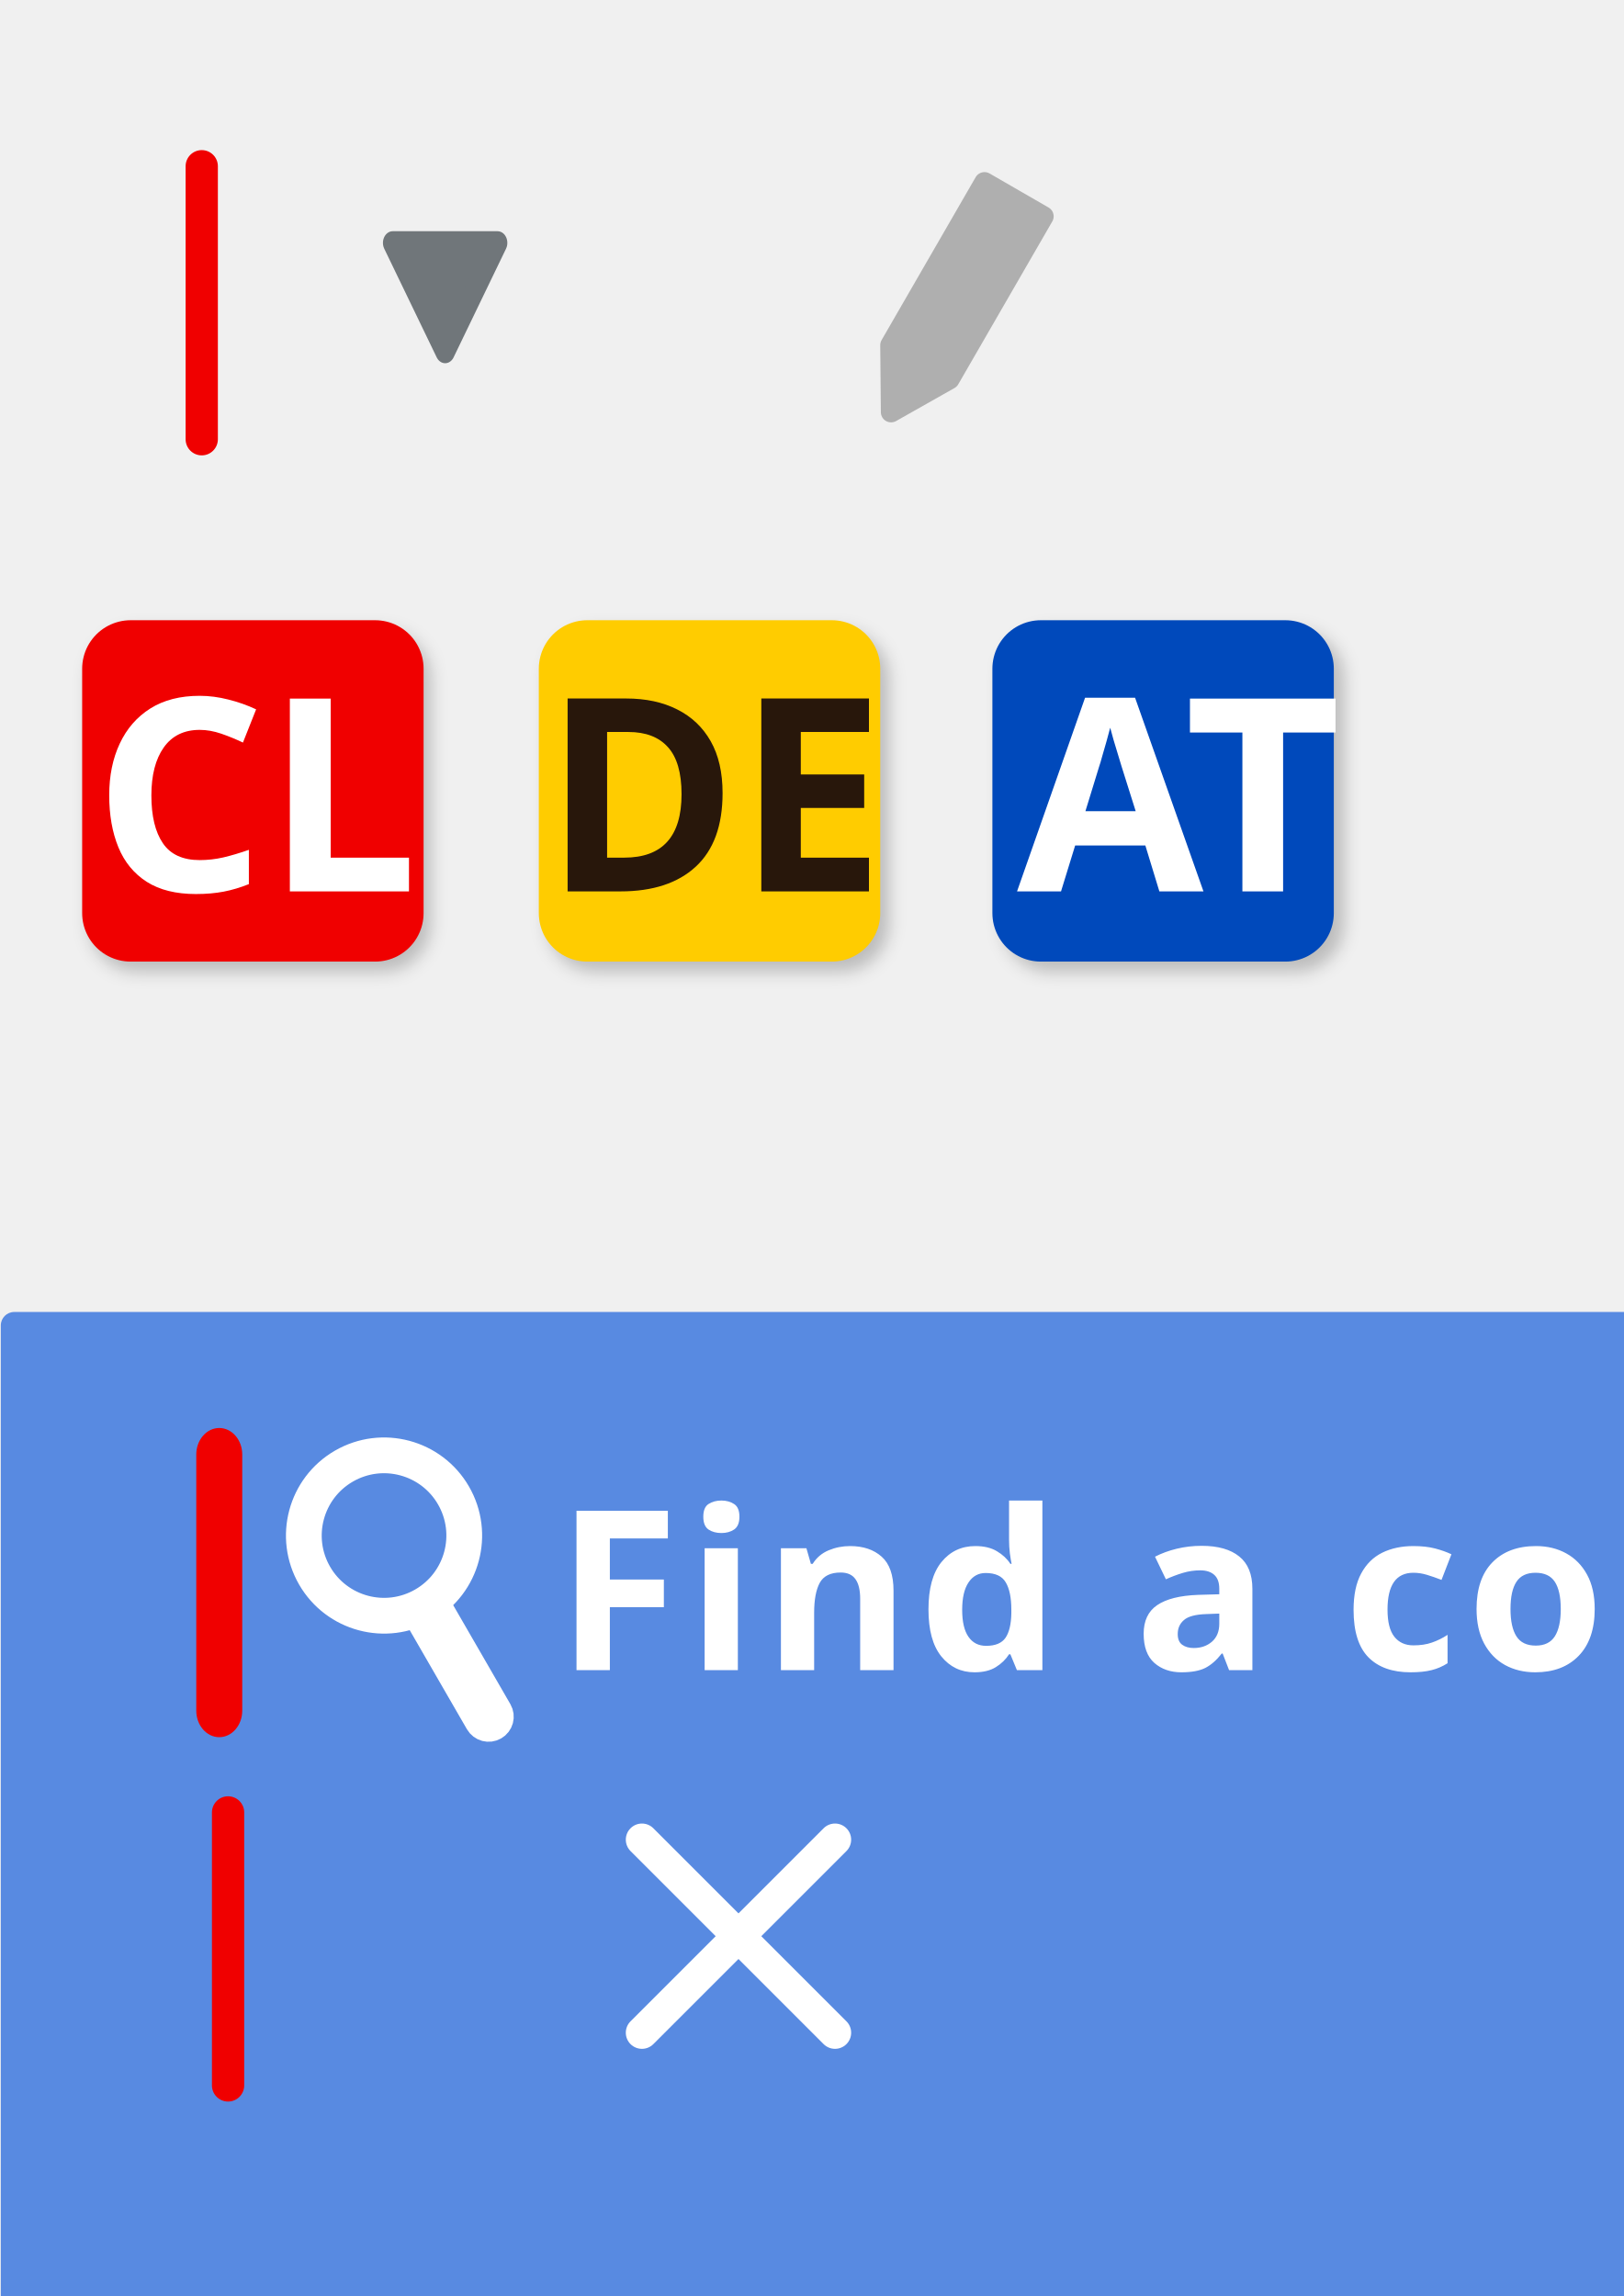
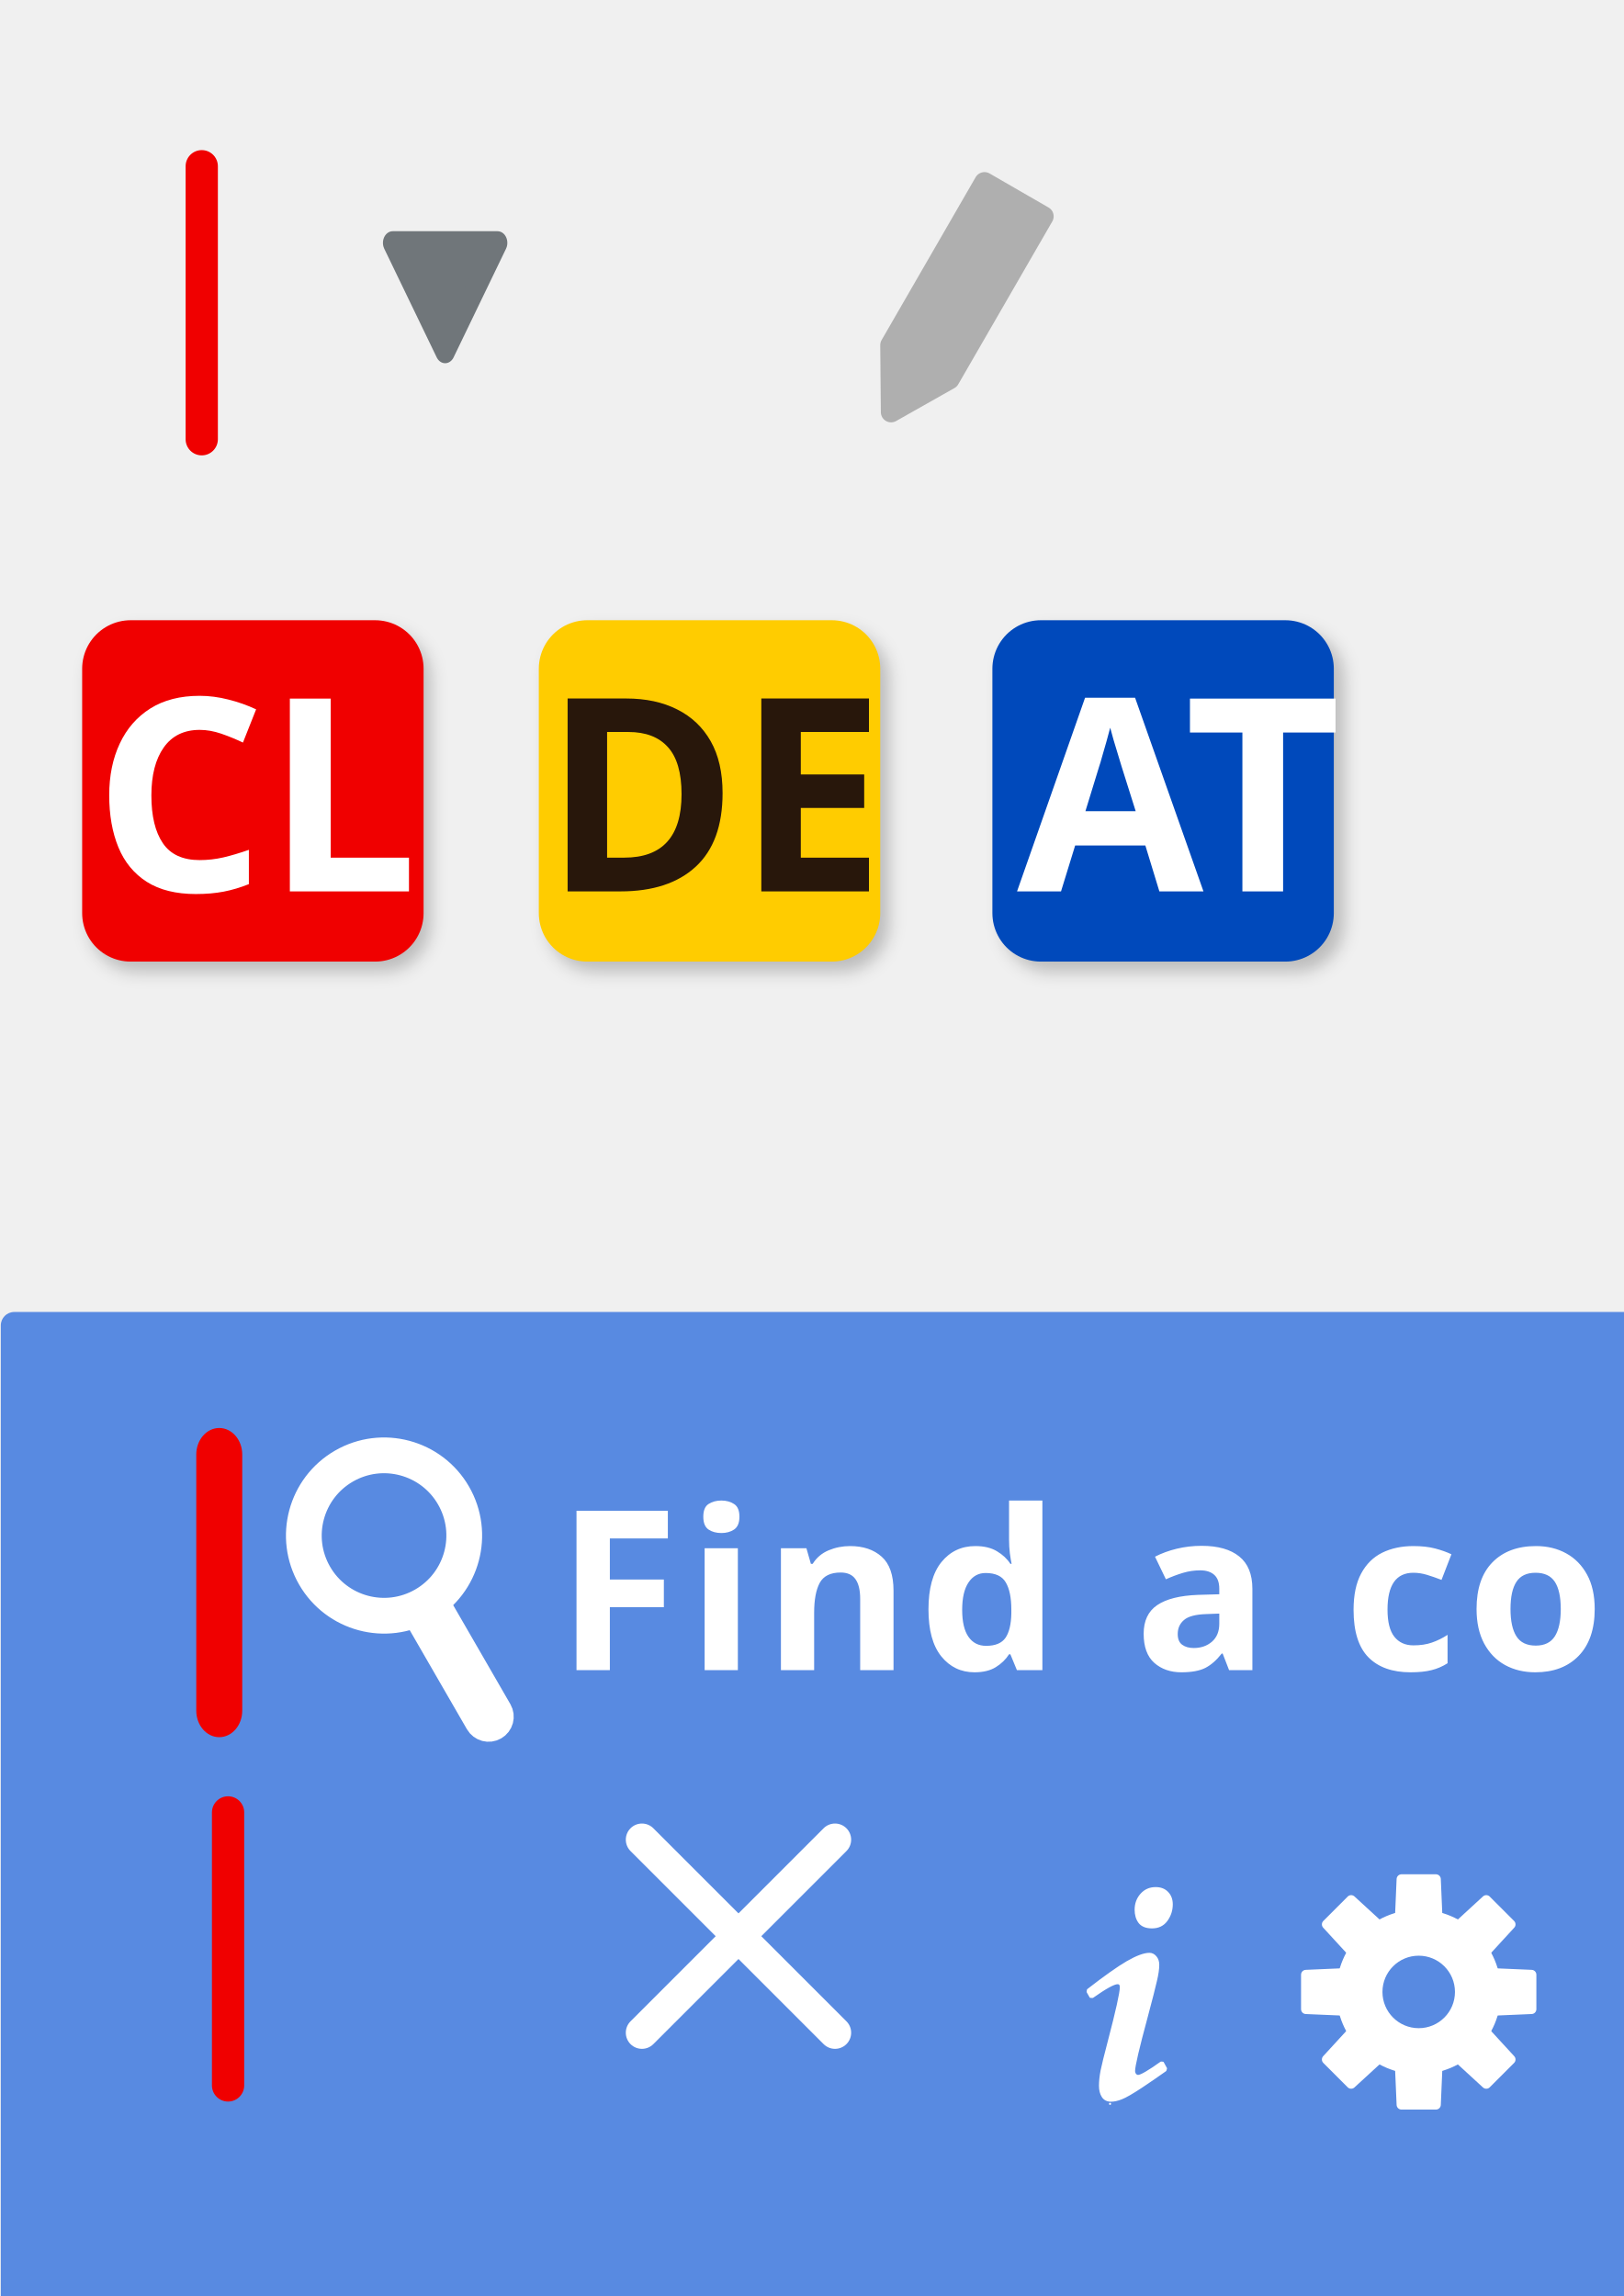
- <svg xmlns="http://www.w3.org/2000/svg" width="210mm" height="297mm" viewBox="0 0 210 297" version="1.1" id="svg1">
+ <svg xmlns="http://www.w3.org/2000/svg" width="210mm" height="297mm" viewBox="0 0 210 297" version="1.1" id="svg1" xml:space="preserve">
  <defs id="defs1">
    <filter style="color-interpolation-filters:sRGB" id="filter17" x="-0.281" y="-0.281" width="1.561" height="1.561">
      <feGaussianBlur stdDeviation="1.087" id="feGaussianBlur17" />
    </filter>
  </defs>
  <g id="layer1">
    <rect style="opacity:0.221;mix-blend-mode:normal;fill:#000000;fill-opacity:1;stroke:#000000;stroke-width:12.536;stroke-linecap:round;stroke-linejoin:round;stroke-dasharray:none;stroke-opacity:1;filter:url(#filter17)" id="rect19" width="31.621" height="31.621" x="135.956" y="87.821" ry="0" />
    <rect style="opacity:0.221;mix-blend-mode:normal;fill:#000000;fill-opacity:1;stroke:#000000;stroke-width:12.536;stroke-linecap:round;stroke-linejoin:round;stroke-dasharray:none;stroke-opacity:1;filter:url(#filter17)" id="rect18" width="31.621" height="31.621" x="77.087" y="87.821" ry="0" />
    <rect style="opacity:0.221;mix-blend-mode:normal;fill:#000000;fill-opacity:1;stroke:#000000;stroke-width:12.536;stroke-linecap:round;stroke-linejoin:round;stroke-dasharray:none;stroke-opacity:1;filter:url(#filter17)" id="rect17" width="31.621" height="31.621" x="17.82" y="87.821" ry="0" />
    <rect style="opacity:0;fill:#8ddd27;fill-opacity:1;stroke:none;stroke-width:1.557;stroke-linecap:round;stroke-linejoin:round;stroke-dasharray:none;stroke-opacity:0.252" id="rect7" width="40.912" height="40.912" x="104.603" y="17.992" ry="0" />
    <rect style="fill:#588ae1;fill-opacity:1;stroke:none;stroke-width:4.618;stroke-linecap:round;stroke-linejoin:round" id="rect2" width="502.638" height="254.576" x="0.105" y="169.712" ry="1.736" />
    <rect style="opacity:0;fill:#8ddd27;fill-opacity:0.338;stroke:none;stroke-width:1.557;stroke-linecap:round;stroke-linejoin:round;stroke-dasharray:none;stroke-opacity:0.252" id="rect6" width="40.912" height="40.912" x="37.117" y="17.992" ry="0" />
    <path id="rect1" style="fill:#ffffff;stroke:#ffffff;stroke-width:3.557;stroke-linecap:round;stroke-linejoin:round" d="m 56.072,206.789 a 10.372,10.372 0 0 1 -1.217,0.824 10.372,10.372 0 0 1 -1.322,0.642 l 8.396,14.54 c 0.406,0.703 1.299,0.942 2.002,0.536 0.703,-0.406 0.942,-1.299 0.536,-2.002 z" />
    <circle style="fill:#ffffff;fill-opacity:0;stroke:#ffffff;stroke-width:4.625;stroke-linecap:round;stroke-linejoin:round;stroke-dasharray:none;stroke-opacity:1" id="path1" cx="-56.3" cy="196.854" r="10.372" transform="rotate(-30)" />
    <text xml:space="preserve" style="font-style:normal;font-variant:normal;font-weight:bold;font-stretch:normal;font-size:110.283px;line-height:0;font-family:'Noto Sans KR';-inkscape-font-specification:'Noto Sans KR Bold';text-align:start;letter-spacing:4.049px;writing-mode:lr-tb;direction:ltr;text-anchor:start;fill:#ffffff;fill-opacity:1;stroke:none;stroke-width:3.557;stroke-linecap:round;stroke-linejoin:round" x="51.914" y="242.616" id="text2">
      <tspan id="tspan2" style="stroke-width:3.557" x="51.914" y="242.616" />
    </text>
    <rect style="fill:#f00000;fill-opacity:1;stroke:none;stroke-width:3.413;stroke-linecap:round;stroke-linejoin:round;stroke-dasharray:none" id="rect3" width="5.946" height="39.994" x="25.384" y="184.719" ry="3.432" />
    <rect style="fill:#f00000;fill-opacity:1;stroke:none;stroke-width:3.413;stroke-linecap:round;stroke-linejoin:round;stroke-dasharray:none" id="rect8" width="4.172" height="39.487" x="27.411" y="232.36" ry="2.086" />
    <rect style="fill:#ffffff;fill-opacity:1;stroke:none;stroke-width:3.413;stroke-linecap:round;stroke-linejoin:round;stroke-dasharray:none" id="rect9" width="4.172" height="39.487" x="242.55" y="89.82" ry="2.086" transform="rotate(45)" />
    <rect style="fill:#ffffff;fill-opacity:1;stroke:none;stroke-width:3.413;stroke-linecap:round;stroke-linejoin:round;stroke-dasharray:none" id="rect10" width="4.172" height="39.487" x="-111.649" y="224.893" ry="2.086" transform="rotate(-45)" />
    <rect style="fill:#f00000;fill-opacity:1;stroke:none;stroke-width:3.413;stroke-linecap:round;stroke-linejoin:round;stroke-dasharray:none" id="rect4" width="4.172" height="39.487" x="24.007" y="19.418" ry="2.086" />
    <path style="fill:#70767a;fill-opacity:1;stroke:#70767a;stroke-width:1.607;stroke-linecap:round;stroke-linejoin:round;stroke-dasharray:none;stroke-opacity:1" id="path4" d="m 172.443,34.218 -4.328,-7.496 8.655,0 z" transform="matrix(1.56775,0,0,1.875707,-212.7749,-18.70571)" />
    <path id="path5" style="fill:#afafaf;fill-opacity:1;stroke:#afafaf;stroke-width:2.646;stroke-linecap:round;stroke-linejoin:round;stroke-dasharray:none;stroke-opacity:1" d="m 134.95,27.986 -12.16,21.061 -7.543,4.264 -0.079,-8.664 12.16,-21.061 z" />
    <text xml:space="preserve" style="font-size:28.88px;line-height:0;font-family:Heavitas;-inkscape-font-specification:Heavitas;text-align:start;letter-spacing:1.06px;writing-mode:lr-tb;direction:ltr;text-anchor:start;fill:#ffffff;fill-opacity:1;stroke:none;stroke-width:0.932;stroke-linecap:round;stroke-linejoin:round" x="71.97" y="216.036" id="text1">
      <tspan id="tspan1" style="font-style:normal;font-variant:normal;font-weight:bold;font-stretch:normal;font-family:'Noto Sans KR';-inkscape-font-specification:'Noto Sans KR Bold';fill:#ffffff;fill-opacity:1;stroke:none;stroke-width:0.932" x="71.97" y="216.036">Find a course</tspan>
    </text>
    <rect style="opacity:1;fill:#f00000;fill-opacity:1;stroke:#f00000;stroke-width:12.536;stroke-linecap:round;stroke-linejoin:round;stroke-dasharray:none;stroke-opacity:1" id="rect11" width="31.621" height="31.621" x="16.894" y="86.498" ry="0" />
    <text xml:space="preserve" style="font-style:normal;font-variant:normal;font-weight:900;font-stretch:normal;font-size:34.934px;line-height:0;font-family:'Noto Sans KR';-inkscape-font-specification:'Noto Sans KR Heavy';text-align:start;letter-spacing:0px;writing-mode:lr-tb;direction:ltr;text-anchor:start;opacity:1;fill:#ffffff;fill-opacity:1;stroke:none;stroke-width:9.704;stroke-linecap:round;stroke-linejoin:round;stroke-dasharray:none;stroke-opacity:1" x="12.094" y="115.304" id="text15">
      <tspan id="tspan15" style="stroke-width:9.704;fill:#ffffff;fill-opacity:1" x="12.094" y="115.304">CL</tspan>
    </text>
    <rect style="opacity:1;fill:#ffcc00;fill-opacity:1;stroke:#ffcc00;stroke-width:12.536;stroke-linecap:round;stroke-linejoin:round;stroke-dasharray:none;stroke-opacity:1" id="rect15" width="31.621" height="31.621" x="75.956" y="86.498" ry="0" />
    <text xml:space="preserve" style="font-style:normal;font-variant:normal;font-weight:900;font-stretch:normal;font-size:34.389px;line-height:0;font-family:'Noto Sans KR';-inkscape-font-specification:'Noto Sans KR Heavy';text-align:start;letter-spacing:0px;writing-mode:lr-tb;direction:ltr;text-anchor:start;opacity:1;fill:#28170b;fill-opacity:1;stroke:none;stroke-width:9.553;stroke-linecap:round;stroke-linejoin:round;stroke-dasharray:none;stroke-opacity:1" x="71.481" y="113.507" id="text16" transform="scale(0.984413,1.015834)">
      <tspan id="tspan16" style="fill:#28170b;fill-opacity:1;stroke-width:9.553" x="71.481" y="113.507">DE</tspan>
    </text>
    <rect style="opacity:1;fill:#0049bb;fill-opacity:1;stroke:#0049bb;stroke-width:12.536;stroke-linecap:round;stroke-linejoin:round;stroke-dasharray:none;stroke-opacity:1" id="rect16" width="31.621" height="31.621" x="134.618" y="86.498" ry="0" />
    <text xml:space="preserve" style="font-style:normal;font-variant:normal;font-weight:900;font-stretch:normal;font-size:34.934px;line-height:0;font-family:'Noto Sans KR';-inkscape-font-specification:'Noto Sans KR Heavy';text-align:start;letter-spacing:0px;writing-mode:lr-tb;direction:ltr;text-anchor:start;opacity:1;fill:#ffffff;fill-opacity:1;stroke:none;stroke-width:9.704;stroke-linecap:round;stroke-linejoin:round;stroke-dasharray:none;stroke-opacity:1" x="131.538" y="115.304" id="text17">
      <tspan id="tspan17" style="fill:#ffffff;fill-opacity:1;stroke-width:9.704" x="131.538" y="115.304">AT</tspan>
    </text>
    <rect style="opacity:0;fill:#f00000;fill-opacity:1;stroke:#f00000;stroke-width:12.536;stroke-linecap:round;stroke-linejoin:round;stroke-dasharray:none;stroke-opacity:1" id="rect20" width="31.621" height="31.621" x="226.433" y="86.498" ry="0" />
    <text xml:space="preserve" style="font-style:normal;font-variant:normal;font-weight:900;font-stretch:normal;font-size:34.934px;line-height:0;font-family:'Noto Sans KR';-inkscape-font-specification:'Noto Sans KR Heavy';text-align:start;letter-spacing:0px;writing-mode:lr-tb;direction:ltr;text-anchor:start;opacity:1;fill:#70767a;fill-opacity:1;stroke:none;stroke-width:9.704;stroke-linecap:round;stroke-linejoin:round;stroke-dasharray:none;stroke-opacity:1" x="221.633" y="115.304" id="text20">
      <tspan id="tspan20" style="fill:#70767a;fill-opacity:1;stroke-width:9.704;stroke:none;stroke-opacity:1" x="221.633" y="115.304">CL</tspan>
    </text>
    <rect style="opacity:0;fill:#ffcc00;fill-opacity:1;stroke:#ffcc00;stroke-width:12.536;stroke-linecap:round;stroke-linejoin:round;stroke-dasharray:none;stroke-opacity:1" id="rect21" width="31.621" height="31.621" x="285.495" y="86.498" ry="0" />
    <text xml:space="preserve" style="font-style:normal;font-variant:normal;font-weight:900;font-stretch:normal;font-size:34.389px;line-height:0;font-family:'Noto Sans KR';-inkscape-font-specification:'Noto Sans KR Heavy';text-align:start;letter-spacing:0px;writing-mode:lr-tb;direction:ltr;text-anchor:start;opacity:1;fill:#70767a;fill-opacity:1;stroke:none;stroke-width:9.553;stroke-linecap:round;stroke-linejoin:round;stroke-dasharray:none;stroke-opacity:1" x="284.338" y="113.507" id="text21" transform="scale(0.984413,1.015834)">
      <tspan id="tspan21" style="fill:#70767a;fill-opacity:1;stroke-width:9.553" x="284.338" y="113.507">DE</tspan>
    </text>
    <rect style="opacity:0;fill:#0049bb;fill-opacity:1;stroke:#0049bb;stroke-width:12.536;stroke-linecap:round;stroke-linejoin:round;stroke-dasharray:none;stroke-opacity:1" id="rect22" width="31.621" height="31.621" x="344.157" y="86.498" ry="0" />
    <text xml:space="preserve" style="font-style:normal;font-variant:normal;font-weight:900;font-stretch:normal;font-size:34.934px;line-height:0;font-family:'Noto Sans KR';-inkscape-font-specification:'Noto Sans KR Heavy';text-align:start;letter-spacing:0px;writing-mode:lr-tb;direction:ltr;text-anchor:start;opacity:1;fill:#70767a;fill-opacity:1;stroke:none;stroke-width:9.704;stroke-linecap:round;stroke-linejoin:round;stroke-dasharray:none;stroke-opacity:1" x="341.077" y="115.304" id="text22">
      <tspan id="tspan22" style="fill:#70767a;fill-opacity:1;stroke-width:9.704" x="341.077" y="115.304">AT</tspan>
    </text>
+     <path style="font-style:italic;font-weight:bold;font-size:38.1px;line-height:0;font-family:'Palatino Linotype';-inkscape-font-specification:'Palatino Linotype Bold';letter-spacing:0px;fill:#ffffff;stroke:#ffffff;stroke-width:0.265;stroke-linecap:round;stroke-linejoin:round" d="m 146.879,247.028 q 0,-1.153 0.726,-1.972 0.726,-0.819 1.86,-0.819 0.967,0 1.525,0.595 0.558,0.577 0.558,1.507 0,1.135 -0.67,2.065 -0.67,0.912 -1.879,0.912 -1.135,0 -1.637,-0.651 -0.484,-0.651 -0.484,-1.637 z m -5.841,11.274 -0.372,-0.651 0.037,-0.242 q 3.274,-2.549 5.097,-3.609 1.842,-1.06 2.865,-1.06 0.465,0 0.8,0.409 0.335,0.391 0.335,1.005 0,0.819 -0.298,2.065 -0.279,1.246 -1.209,4.725 -1.619,5.99 -1.619,6.939 0,0.26 0.149,0.465 0.167,0.186 0.372,0.186 0.558,0 2.977,-1.73 l 0.223,0.019 0.409,0.744 -0.074,0.242 q -1.302,0.93 -3.107,2.139 -1.805,1.191 -2.586,1.488 -0.763,0.298 -1.339,0.298 -0.726,0 -1.079,-0.539 -0.353,-0.539 -0.353,-1.395 0,-0.856 0.205,-1.935 0.223,-1.098 0.93,-3.777 1.563,-5.972 1.563,-7.032 0,-0.521 -0.428,-0.521 -0.707,0 -3.237,1.786 z m 2.53,13.841 z" id="text3" aria-label="i" />
+     <g id="g32">
+       <path id="path6" style="opacity:1;fill:#ffffff;fill-opacity:1;stroke:#ffffff;stroke-width:0.265;stroke-linecap:round;stroke-linejoin:round;stroke-dasharray:none;stroke-opacity:1" d="M 183.487 247.144 A 10.524 10.524 0 0 0 172.964 257.668 A 10.524 10.524 0 0 0 183.487 268.191 A 10.524 10.524 0 0 0 194.011 257.668 A 10.524 10.524 0 0 0 183.487 247.144 z M 183.487 252.847 A 4.822 4.822 0 0 1 188.309 257.668 A 4.822 4.822 0 0 1 183.487 262.489 A 4.822 4.822 0 0 1 178.666 257.668 A 4.822 4.822 0 0 1 183.487 252.847 z " />
+       <path id="rect12" style="opacity:1;fill:#ffffff;stroke:#ffffff;stroke-width:1.262;stroke-linecap:round;stroke-linejoin:round;stroke-dasharray:none" d="m 181.259,243.081 h 4.456 l 0.347,8.126 h -5.15 z" />
+       <path id="path26" style="opacity:1;fill:#ffffff;stroke:#ffffff;stroke-width:1.262;stroke-linecap:round;stroke-linejoin:round;stroke-dasharray:none" d="m 198.074,255.44 v 4.456 l -8.126,0.347 v -5.15 z" />
+       <path id="path27" style="opacity:1;fill:#ffffff;stroke:#ffffff;stroke-width:1.262;stroke-linecap:round;stroke-linejoin:round;stroke-dasharray:none" d="m 192.226,245.778 3.151,3.151 -5.5,5.991 -3.641,-3.641 z" />
+       <path id="path28" style="opacity:1;fill:#ffffff;stroke:#ffffff;stroke-width:1.262;stroke-linecap:round;stroke-linejoin:round;stroke-dasharray:none" d="m 171.598,248.929 3.151,-3.151 5.991,5.5 -3.641,3.641 z" />
+       <path id="path29" style="opacity:1;fill:#ffffff;stroke:#ffffff;stroke-width:1.262;stroke-linecap:round;stroke-linejoin:round;stroke-dasharray:none" d="m 168.901,259.896 -1e-5,-4.456 8.126,-0.347 v 5.15 z" />
+       <path id="path30" style="opacity:1;fill:#ffffff;stroke:#ffffff;stroke-width:1.262;stroke-linecap:round;stroke-linejoin:round;stroke-dasharray:none" d="m 174.748,269.557 -3.151,-3.151 5.5,-5.991 3.641,3.641 z" />
+       <path id="path31" style="opacity:1;fill:#ffffff;stroke:#ffffff;stroke-width:1.262;stroke-linecap:round;stroke-linejoin:round;stroke-dasharray:none" d="m 185.715,272.254 -4.456,1e-5 -0.347,-8.126 h 5.15 z" />
+       <path id="path32" style="opacity:1;fill:#ffffff;stroke:#ffffff;stroke-width:1.262;stroke-linecap:round;stroke-linejoin:round;stroke-dasharray:none" d="m 195.377,266.407 -3.151,3.151 -5.991,-5.5 3.641,-3.641 z" />
+     </g>
  </g>
</svg>
